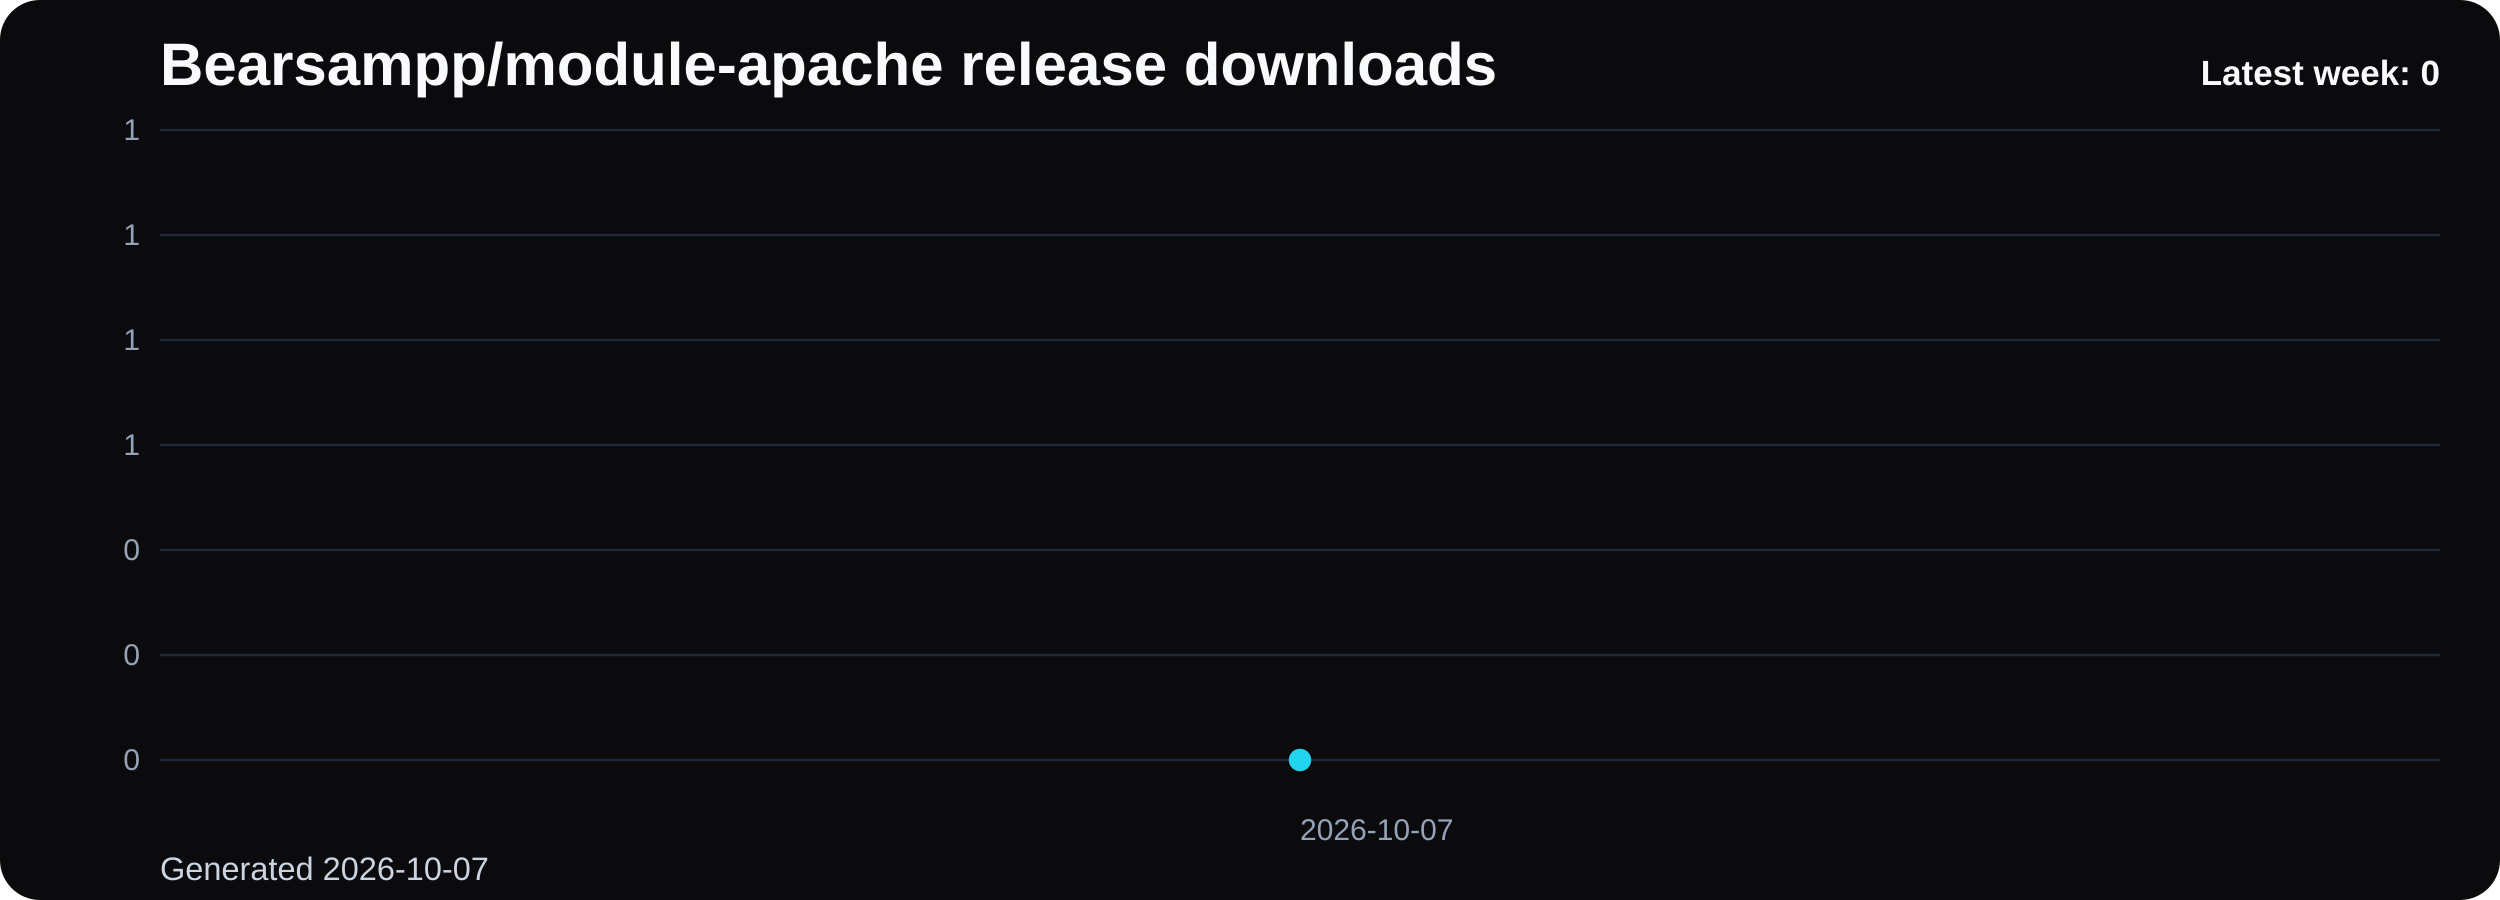
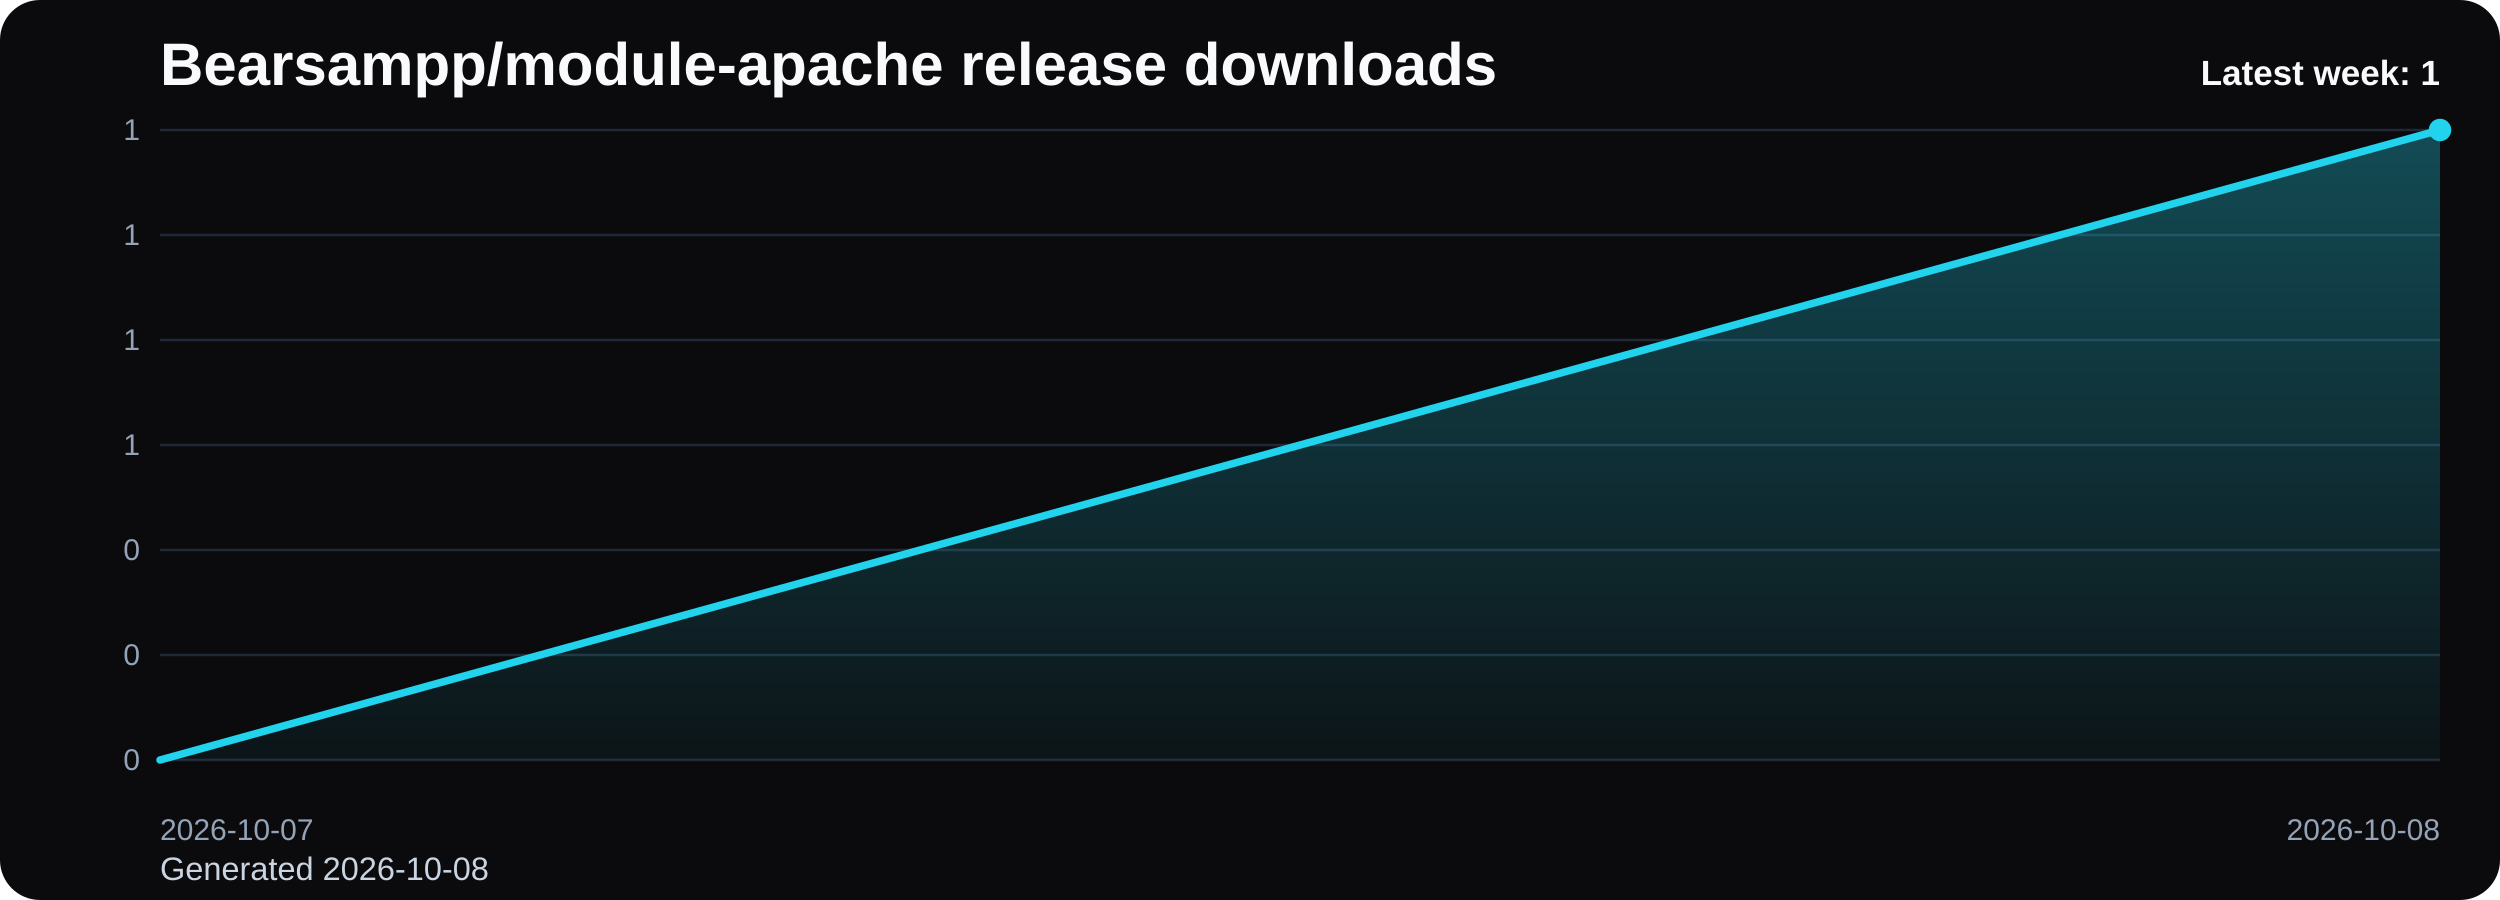
<svg xmlns="http://www.w3.org/2000/svg" viewBox="0 0 1000 360" role="img" aria-label="Bearsampp/module-apache release downloads chart">
  <defs>
    <linearGradient id="fill-weekly-black" x1="0" y1="0" x2="0" y2="1">
      <stop offset="0%" stop-color="#22d3ee" stop-opacity="0.32" />
      <stop offset="100%" stop-color="#22d3ee" stop-opacity="0.05" />
    </linearGradient>
    <style>
      .bg { fill: #0b0b0d; }
      .title { font: 700 24px Arial, sans-serif; fill: #f8fafc; }
      .sub { font: 400 13px Arial, sans-serif; fill: #cbd5e1; }
      .grid { stroke: #1f2937; stroke-width: 1; }
      .axis { font: 400 12px Arial, sans-serif; fill: #94a3b8; }
      .line { fill: none; stroke: #22d3ee; stroke-width: 3; stroke-linecap: round; stroke-linejoin: round; }
      .dot { fill: #22d3ee; }
      .value { font: 600 11px Arial, sans-serif; fill: #cbd5e1; }
      .latest { font: 700 14px Arial, sans-serif; fill: #f8fafc; }
    </style>
  </defs>
  <rect class="bg" x="0" y="0" width="1000" height="360" rx="16" />
  <text class="title" x="64" y="34">Bearsampp/module-apache release downloads</text>
-   <text class="sub" x="64" y="352">Generated 2026-10-07</text>
+   <text class="sub" x="64" y="352">Generated 2026-10-08</text>
  <line x1="64" y1="52.00" x2="976" y2="52.00" class="grid" />
  <text x="56" y="56.00" text-anchor="end" class="axis">1</text>
  <line x1="64" y1="94.00" x2="976" y2="94.00" class="grid" />
  <text x="56" y="98.00" text-anchor="end" class="axis">1</text>
  <line x1="64" y1="136.00" x2="976" y2="136.00" class="grid" />
  <text x="56" y="140.00" text-anchor="end" class="axis">1</text>
  <line x1="64" y1="178.00" x2="976" y2="178.00" class="grid" />
  <text x="56" y="182.00" text-anchor="end" class="axis">1</text>
  <line x1="64" y1="220.00" x2="976" y2="220.00" class="grid" />
  <text x="56" y="224.00" text-anchor="end" class="axis">0</text>
  <line x1="64" y1="262.00" x2="976" y2="262.00" class="grid" />
  <text x="56" y="266.00" text-anchor="end" class="axis">0</text>
  <line x1="64" y1="304.00" x2="976" y2="304.00" class="grid" />
  <text x="56" y="308.00" text-anchor="end" class="axis">0</text>
-   <path d="M 520.00 304 L 520.00 304.00 L 520.00 304 Z" fill="url(#fill-weekly-black)" />
-   <polyline class="line" points="520.00,304.00" />
-   <circle class="dot" cx="520.00" cy="304.00" r="4.5" />
-   <text class="axis" x="520.00" y="336" text-anchor="start">2026-10-07</text>
-   <text class="latest" x="976" y="34" text-anchor="end">Latest week: 0</text>
+   <path d="M 64.00 304 L 64.00 304.00 L 976.00 52.00 L 976.00 304 Z" fill="url(#fill-weekly-black)" />
+   <polyline class="line" points="64.00,304.00 976.00,52.00" />
+   <circle class="dot" cx="976.00" cy="52.00" r="4.5" />
+   <text class="axis" x="64.00" y="336" text-anchor="start">2026-10-07</text>
+   <text class="axis" x="976.00" y="336" text-anchor="end">2026-10-08</text>
+   <text class="latest" x="976" y="34" text-anchor="end">Latest week: 1</text>
</svg>
